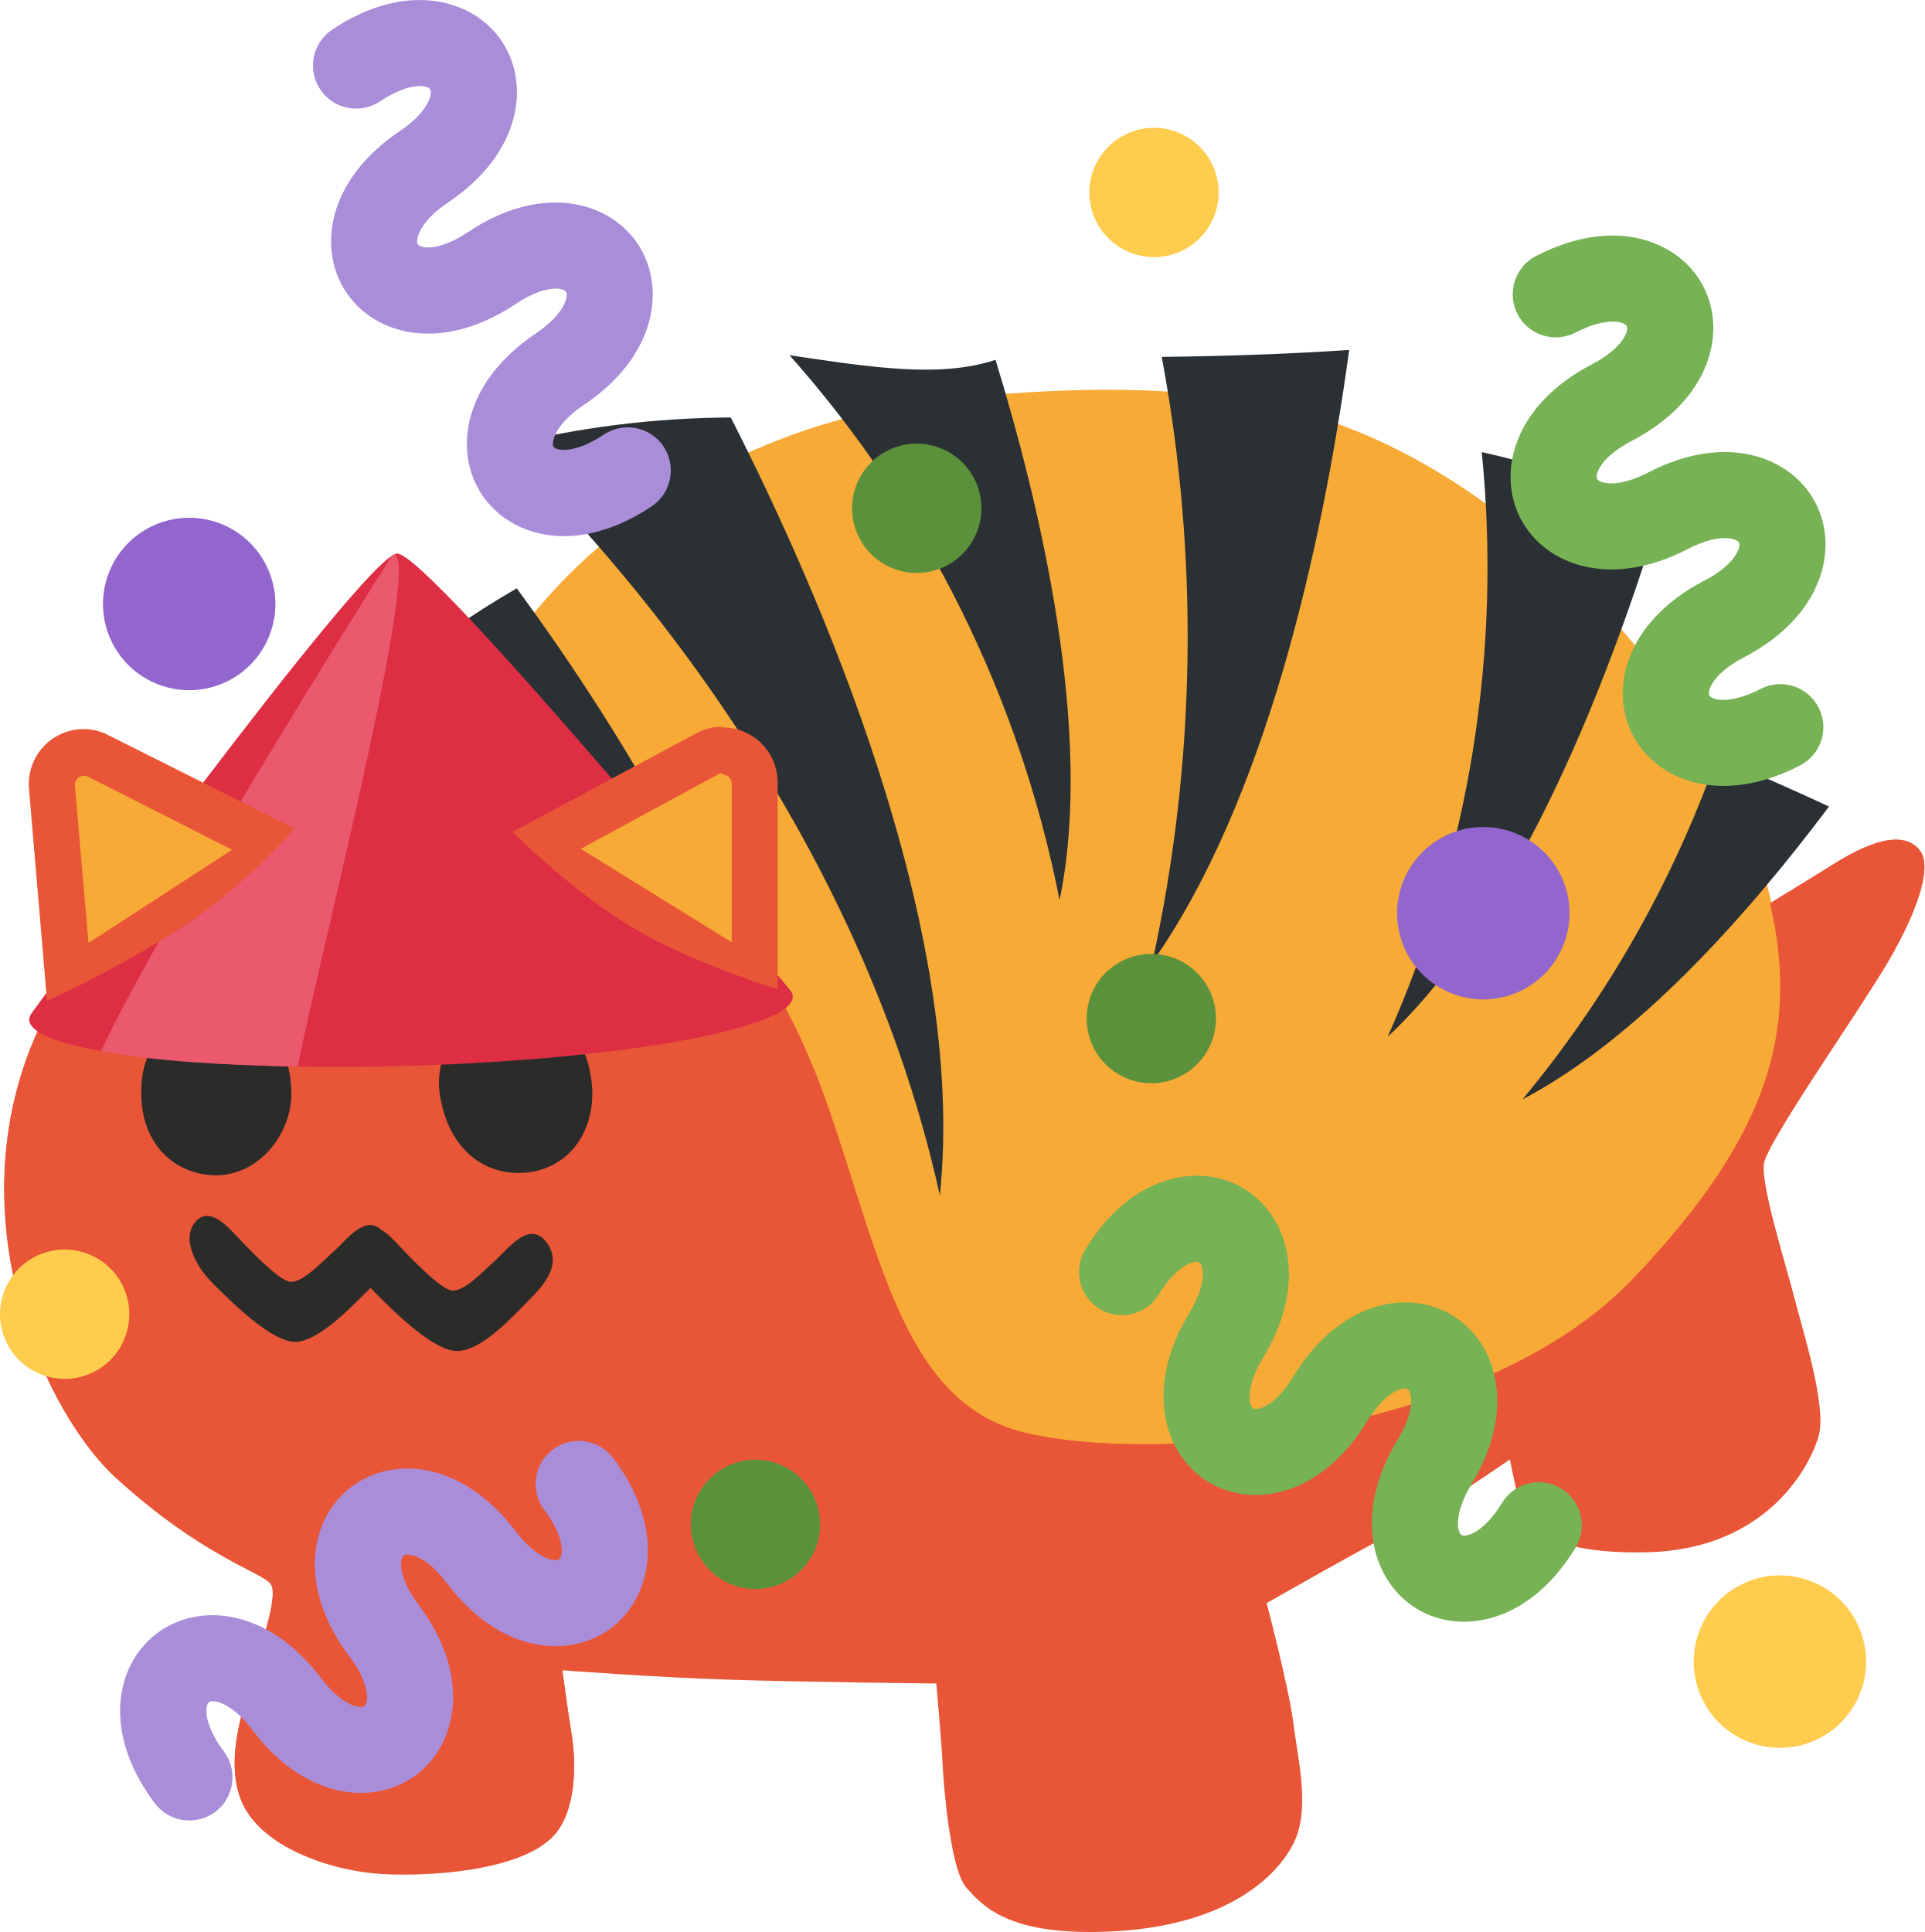
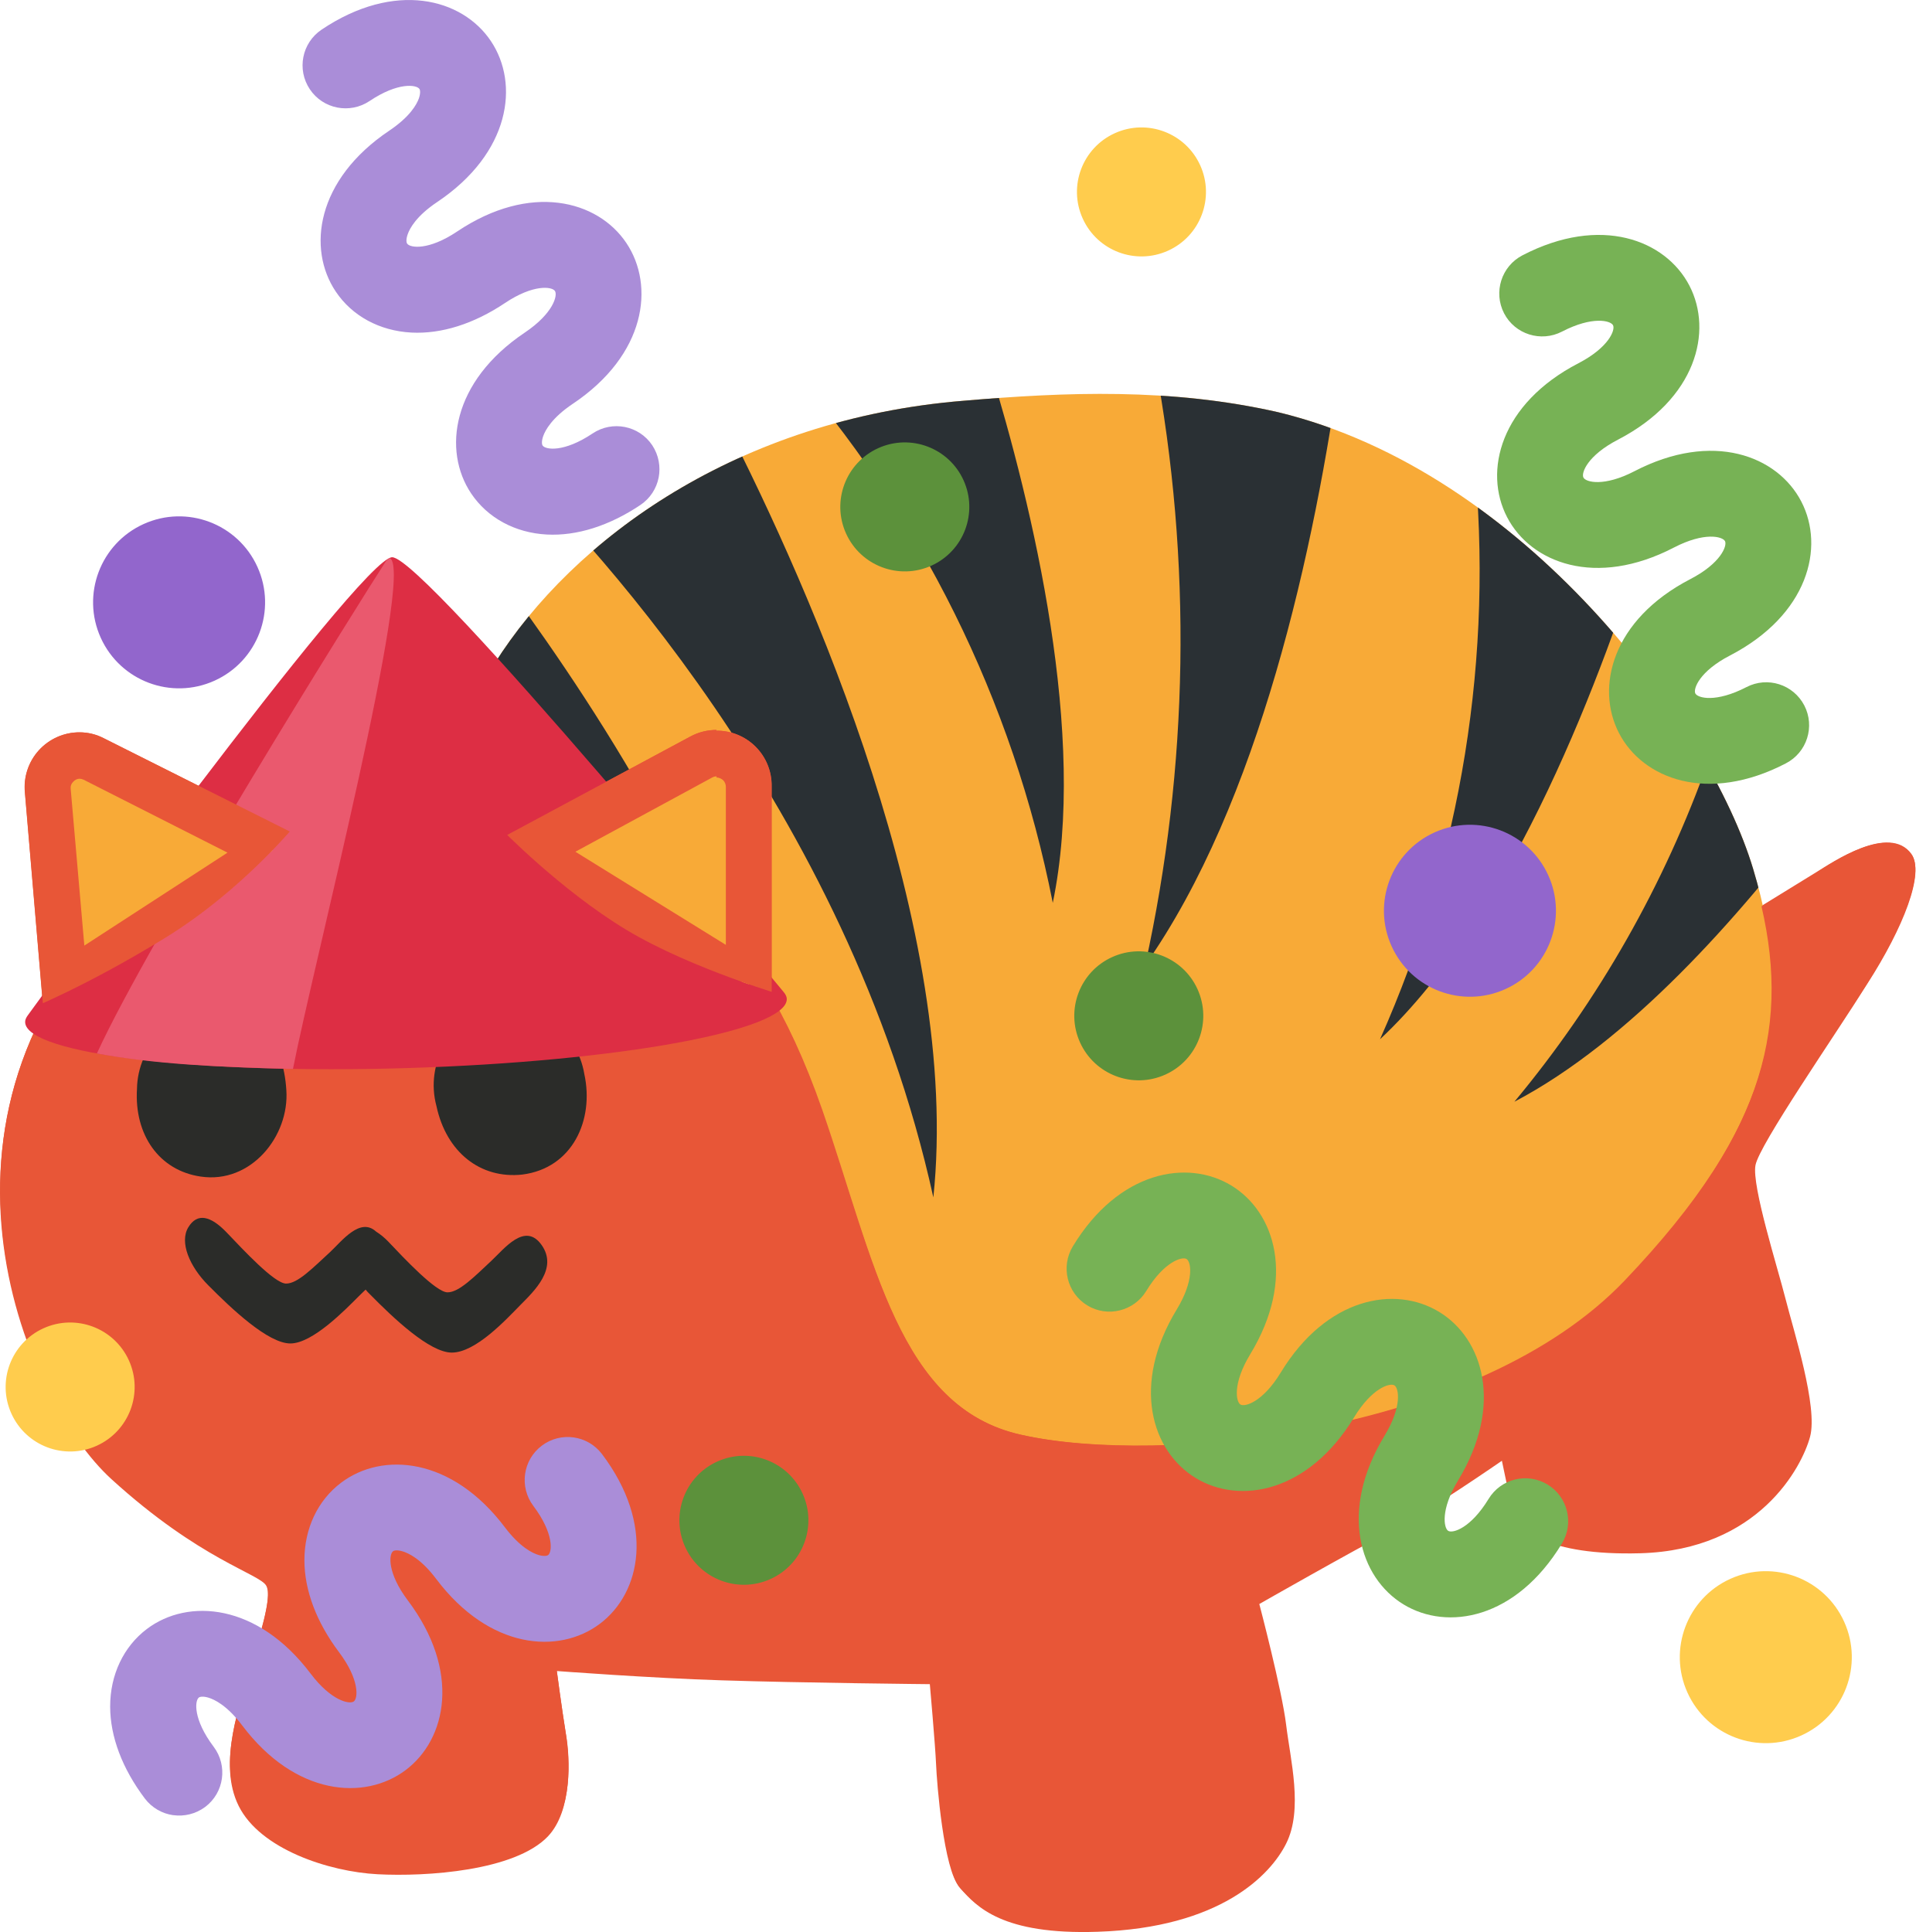
- <svg xmlns="http://www.w3.org/2000/svg" width="37.08mm" height="37.225mm" viewBox="0 0 105.117 105.518" version="1.1" id="svg48958">
-   <defs id="defs48912">
-     <style id="style48907">
+ <svg xmlns="http://www.w3.org/2000/svg" width="37.001mm" height="37.325mm" viewBox="0 0 104.892 105.803" version="1.1" id="svg9907">
+   <defs id="defs9861">
+     <style id="style9856">
      .cls-1 {
        fill: none;
      }

      .cls-2 {
        fill: #e85637;
      }

      .cls-3 {
        fill: #f8aa37;
      }

      .cls-4 {
        clip-path: url(#clip-path);
      }

      .cls-5 {
        fill: #2a3034;
      }

      .cls-6 {
        fill: #2b2c29;
      }
    </style>
-     <clipPath clipPathUnits="userSpaceOnUse" id="clipPath54261">
-       <path class="cls-3" d="m 52.77,2.55 c -12.34,1 -21.37,7.53 -25.7,14.41 a 56.4,56.4 0 0 0 -3.85,7 20.56,20.56 0 0 1 8.2,1.86 C 36,28.04 41.2,30.4 45,41.42 c 2.91,8.32 4.22,16.29 10.91,17.76 7.57,1.7 25,0 33.06,-8.45 8.06,-8.45 9.42,-14.61 7.03,-22.55 C 93.61,20.24 83.43,6.43 70,3.18 64.12,1.84 58.37,2.07 52.77,2.55 Z" id="path54263" style="fill:none;stroke-width:1" />
+     <clipPath id="clip-path">
+       <path class="cls-1" d="M 52.77,0.37 C 40.43,1.37 31.4,7.9 27.07,14.78 a 56.4,56.4 0 0 0 -3.85,7 20.56,20.56 0 0 1 8.2,1.86 c 4.58,2.22 9.78,4.58 13.58,15.6 2.91,8.32 4.22,16.29 10.91,17.76 7.57,1.7 25,0 33.06,-8.45 C 97.03,40.1 98.39,33.94 96,26 93.61,18.06 83.43,4.25 70,1 64.12,-0.34 58.37,-0.11 52.77,0.37 Z" id="path9858" />
    </clipPath>
    <clipPath clipPathUnits="userSpaceOnUse" id="clipPath57507">
      <path style="display:none;opacity:0.384;fill:none;fill-opacity:1;stroke-width:3.75" d="m 1.567,35.881 c 0,0 3.116,-1.246 7.436,-3.893 4.319,-2.647 7.319,-6.384 7.319,-6.384 l 11.069,0.355 c 0,0 3.301,3.399 6.897,5.567 3.596,2.168 8.917,3.695 8.917,3.695 l 0.985,7.981 -44.533,1.281 z" id="path57509" />
      <path id="lpe_path-effect57511" style="opacity:0.384;fill:none;fill-opacity:1;stroke-width:3.75" class="powerclip" d="M -3.654,15.58 H 47.251 V 41.87 H -3.654 Z M 1.567,35.881 -0.345,44.481 44.189,43.2 43.203,35.219 c 0,0 -5.32,-1.527 -8.917,-3.695 -3.596,-2.168 -6.897,-5.567 -6.897,-5.567 L 16.321,25.604 c 0,0 -2.999,3.737 -7.319,6.384 -4.319,2.647 -7.436,3.893 -7.436,3.893 z" />
    </clipPath>
-     <clipPath clipPathUnits="userSpaceOnUse" id="clipPath3287">
-       <path class="cls-3" d="m 52.77,2.55 c -12.34,1 -21.37,7.53 -25.7,14.41 a 56.4,56.4 0 0 0 -3.85,7 20.56,20.56 0 0 1 8.2,1.86 C 36,28.04 41.2,30.4 45,41.42 c 2.91,8.32 4.22,16.29 10.91,17.76 7.57,1.7 25,0 33.06,-8.45 8.06,-8.45 9.42,-14.61 7.03,-22.55 C 93.61,20.24 83.43,6.43 70,3.18 64.12,1.84 58.37,2.07 52.77,2.55 Z" id="path3289" style="fill:none;stroke-width:1" />
-     </clipPath>
  </defs>
-   <g id="Layer_2" data-name="Layer 2" transform="translate(0.2264388,19.10899)">
+   <g id="Layer_2" data-name="Layer 2" transform="translate(8.4152711e-4,21.57408)">
    <g id="grid">
      <g id="wh_copy" data-name="wh copy">
        <g id="tigers">
-           <g id="g48952">
-             <path class="cls-2" d="m 95.19,28.82 4.27,-2.63 c 0.86,-0.53 4,-2.67 5.21,-1 0.73,1 -0.46,4 -2.42,7.08 -1.79,2.86 -6,8.74 -6.18,9.88 -0.18,1.14 1.21,5.6 1.65,7.33 0.44,1.73 1.78,5.89 1.34,7.54 -0.44,1.65 -2.8,6.2 -9.3,6.38 -5.16,0.14 -6.72,-1.32 -6.93,-2.23 -0.15,-0.66 -0.61,-2.86 -0.61,-2.86 0,0 -4.14,2.8 -6.1,3.87 -1.96,1.07 -7.22,4 -7.22,4 0,0 1.22,4.71 1.47,6.62 0.25,1.91 0.95,4.63 0,6.5 -0.85,1.71 -3.59,4.61 -10.32,4.83 -5.25,0.18 -6.64,-1.4 -7.51,-2.36 -0.87,-0.96 -1.24,-5.71 -1.28,-6.71 -0.04,-1 -0.35,-4.49 -0.35,-4.49 0,0 -7.13,-0.07 -11.43,-0.21 -3.9,-0.12 -9,-0.51 -9,-0.51 0,0 0.27,2.06 0.51,3.54 0.23,1.32 0.37,4.11 -1,5.52 -1.79,1.9 -6.63,2.23 -9.3,2.08 -2.67,-0.15 -6.43,-1.37 -7.61,-3.74 -1.18,-2.37 0.11,-5.59 0.62,-7.44 0.45,-1.63 1.26,-4 0.89,-4.62 C 14.22,64.57 10.95,63.83 6.11,59.35 1.27,54.87 -5.5,39 7.72,27.17 c 13.22,-11.83 38.91,-0.58 40.27,0.2 1.36,0.78 47.2,1.45 47.2,1.45 z" transform="translate(0,2.18)" id="path48914" />
-             <path class="cls-3" d="M 52.77,0.37 C 40.43,1.37 31.4,7.9 27.07,14.78 a 56.4,56.4 0 0 0 -3.85,7 20.56,20.56 0 0 1 8.2,1.86 c 4.58,2.22 9.78,4.58 13.58,15.6 2.91,8.32 4.22,16.29 10.91,17.76 7.57,1.7 25,0 33.06,-8.45 C 97.03,40.1 98.39,33.94 96,26 93.61,18.06 83.43,4.25 70,1 64.12,-0.34 58.37,-0.11 52.77,0.37 Z" transform="translate(0,2.18)" id="path48916" />
-             <g class="cls-4" clip-path="url(#clip-path)" id="g48930">
-               <path class="cls-5" d="M 51.11,44 C 52.65,29.4 44.45,10.84 39.69,1.51 A 52.16,52.16 0 0 0 27.27,3.07 C 31.74,7.34 46.41,22.64 51.11,44 Z" transform="translate(0,2.18)" id="path48918" />
-               <path class="cls-5" d="m 57.65,27.87 c 1.9,-9.13 -1.06,-21.57 -3.5,-29.51 -3,1 -6.72,0.42 -11.25,-0.25 a 63.16,63.16 0 0 1 14.75,29.76 z" transform="translate(0,2.18)" id="path48920" />
-               <path class="cls-5" d="M 62.71,31.28 C 68.93,22.42 72,8.57 73.47,-2.18 c -3.24,0.22 -6.7,0.34 -10.24,0.38 a 82.94,82.94 0 0 1 -0.52,33.08 z" transform="translate(0,2.18)" id="path48922" />
-               <path class="cls-5" d="m 82.93,38.76 c 6.28,-3.3 12.24,-10 16.75,-16 -1.91,-0.89 -3.93,-1.78 -6.12,-2.7 a 61.24,61.24 0 0 1 -10.63,18.7 z" transform="translate(0,2.18)" id="path48924" />
-               <path class="cls-5" d="M 75.57,35.34 C 82.91,28.47 87.84,15.17 90.24,7.4 c -2.5,-2 -5.72,-3.15 -9.53,-4 a 63,63 0 0 1 -5.14,31.94 z" transform="translate(0,2.18)" id="path48926" />
-               <path class="cls-5" d="M 42.27,40.63 C 41.16,30 32.59,17.09 28,10.84 a 46.94,46.94 0 0 0 -6.6,4.6 12.91,12.91 0 0 0 -1.6,1.71 63.19,63.19 0 0 1 22.47,23.48 z" transform="translate(0,2.18)" id="path48928" />
+           <g id="g9901">
+             <path class="cls-2" d="m 95.19,28.82 4.27,-2.63 c 0.86,-0.53 4,-2.67 5.21,-1 0.73,1 -0.46,4 -2.42,7.08 -1.79,2.86 -6,8.74 -6.18,9.88 -0.18,1.14 1.21,5.6 1.65,7.33 0.44,1.73 1.78,5.89 1.34,7.54 -0.44,1.65 -2.8,6.2 -9.3,6.38 -5.16,0.14 -6.72,-1.32 -6.93,-2.23 -0.15,-0.66 -0.61,-2.86 -0.61,-2.86 0,0 -4.14,2.8 -6.1,3.87 -1.96,1.07 -7.22,4 -7.22,4 0,0 1.22,4.71 1.47,6.62 0.25,1.91 0.95,4.63 0,6.5 -0.85,1.71 -3.59,4.61 -10.32,4.83 -5.25,0.18 -6.64,-1.4 -7.51,-2.36 -0.87,-0.96 -1.24,-5.71 -1.28,-6.71 -0.04,-1 -0.35,-4.49 -0.35,-4.49 0,0 -7.13,-0.07 -11.43,-0.21 -3.9,-0.12 -9,-0.51 -9,-0.51 0,0 0.27,2.06 0.51,3.54 0.23,1.32 0.37,4.11 -1,5.52 -1.79,1.9 -6.63,2.23 -9.3,2.08 -2.67,-0.15 -6.43,-1.37 -7.61,-3.74 -1.18,-2.37 0.11,-5.59 0.62,-7.44 0.45,-1.63 1.26,-4 0.89,-4.62 C 14.22,64.57 10.95,63.83 6.11,59.35 1.27,54.87 -5.5,39 7.72,27.17 c 13.22,-11.83 38.91,-0.58 40.27,0.2 1.36,0.78 47.2,1.45 47.2,1.45 z" id="path9863" />
+             <path class="cls-3" d="M 52.77,0.37 C 40.43,1.37 31.4,7.9 27.07,14.78 a 56.4,56.4 0 0 0 -3.85,7 20.56,20.56 0 0 1 8.2,1.86 c 4.58,2.22 9.78,4.58 13.58,15.6 2.91,8.32 4.22,16.29 10.91,17.76 7.57,1.7 25,0 33.06,-8.45 C 97.03,40.1 98.39,33.94 96,26 93.61,18.06 83.43,4.25 70,1 64.12,-0.34 58.37,-0.11 52.77,0.37 Z" id="path9865" />
+             <g class="cls-4" clip-path="url(#clip-path)" id="g9879">
+               <path class="cls-5" d="M 51.11,44 C 52.65,29.4 44.45,10.84 39.69,1.51 A 52.16,52.16 0 0 0 27.27,3.07 C 31.74,7.34 46.41,22.64 51.11,44 Z" id="path9867" />
+               <path class="cls-5" d="m 57.65,27.87 c 1.9,-9.13 -1.06,-21.57 -3.5,-29.51 -3,1 -6.72,0.42 -11.25,-0.25 a 63.16,63.16 0 0 1 14.75,29.76 z" id="path9869" />
+               <path class="cls-5" d="M 62.71,31.28 C 68.93,22.42 72,8.57 73.47,-2.18 c -3.24,0.22 -6.7,0.34 -10.24,0.38 a 82.94,82.94 0 0 1 -0.52,33.08 z" id="path9871" />
+               <path class="cls-5" d="m 82.93,38.76 c 6.28,-3.3 12.24,-10 16.75,-16 -1.91,-0.89 -3.93,-1.78 -6.12,-2.7 a 61.24,61.24 0 0 1 -10.63,18.7 z" id="path9873" />
+               <path class="cls-5" d="M 75.57,35.34 C 82.91,28.47 87.84,15.17 90.24,7.4 c -2.5,-2 -5.72,-3.15 -9.53,-4 a 63,63 0 0 1 -5.14,31.94 z" id="path9875" />
+               <path class="cls-5" d="M 42.27,40.63 C 41.16,30 32.59,17.09 28,10.84 a 46.94,46.94 0 0 0 -6.6,4.6 12.91,12.91 0 0 0 -1.6,1.71 63.19,63.19 0 0 1 22.47,23.48 z" id="path9877" />
            </g>
-             <path class="cls-2" d="m 102.25,32.31 c 2,-3.11 3.15,-6.08 2.42,-7.08 -1.23,-1.71 -4.35,0.43 -5.21,1 l -3,1.83 c 1.62,7 -0.15,12.83 -7.51,20.56 C 80.93,57 63.48,58.73 55.91,57 49.22,55.5 47.91,47.53 45.03,39.21 41.2,28.22 36,25.86 31.42,23.67 a 20.56,20.56 0 0 0 -8.2,-1.86 v 0 C 17.58,21.94 12,23.35 7.71,27.19 -5.5,39 1.24,55 6.1,59.43 c 4.86,4.43 8.12,5.18 8.48,5.84 0.36,0.66 -0.44,3 -0.89,4.62 -0.51,1.85 -1.8,5.07 -0.62,7.44 1.18,2.37 4.94,3.6 7.61,3.74 2.67,0.14 7.51,-0.18 9.32,-2.07 1.34,-1.41 1.2,-4.2 1,-5.52 -0.24,-1.48 -0.51,-3.54 -0.51,-3.54 0,0 5.15,0.39 9.05,0.51 4.3,0.14 11.43,0.21 11.43,0.21 0,0 0.31,3.5 0.35,4.49 0.04,0.99 0.4,5.74 1.28,6.71 0.88,0.97 2.26,2.54 7.51,2.36 6.73,-0.22 9.47,-3.12 10.32,-4.83 0.94,-1.87 0.23,-4.59 0,-6.5 -0.23,-1.91 -1.47,-6.62 -1.47,-6.62 0,0 5.26,-3 7.22,-4 1.96,-1 6.1,-3.87 6.1,-3.87 0,0 0.46,2.2 0.61,2.86 0.21,0.91 1.77,2.37 6.93,2.23 6.5,-0.18 8.86,-4.74 9.3,-6.38 0.44,-1.64 -0.9,-5.8 -1.34,-7.54 -0.44,-1.74 -1.86,-6.2 -1.65,-7.33 0.21,-1.13 4.33,-7.07 6.12,-9.93 z" transform="translate(0,2.18)" id="path48944" />
-             <path class="cls-6" d="m 32,37.26 c 0.54,2.49 -0.64,5.14 -3.4,5.49 C 26.3,43 24.44,41.52 23.9,39 a 4.39,4.39 0 0 1 3.1,-5.38 4.4,4.4 0 0 1 5,3.64 z" transform="translate(0,2.18)" id="path48946" />
-             <path class="cls-6" d="m 15.68,38.13 c 0.17,2.52 -1.94,5.14 -4.69,4.73 C 8.72,42.53 7.35,40.58 7.5,38.07 a 4.37,4.37 0 0 1 4.4,-4.31 c 2.28,0.13 3.62,1.75 3.78,4.37 z" transform="translate(0,2.18)" id="path48948" />
-             <path class="cls-6" d="m 24.74,52.5 c 1.32,0 3,-1.84 3.75,-2.6 0.75,-0.76 2.08,-2 1.17,-3.29 -0.91,-1.29 -2.05,0.21 -2.75,0.86 -0.93,0.87 -1.78,1.74 -2.41,1.73 -0.63,-0.01 -2.36,-1.85 -3.24,-2.78 a 3.6,3.6 0 0 0 -0.67,-0.55 c -0.87,-0.8 -1.87,0.52 -2.51,1.12 -0.94,0.86 -1.78,1.74 -2.42,1.73 -0.64,-0.01 -2.35,-1.86 -3.24,-2.79 -0.89,-0.93 -1.62,-1.1 -2.11,-0.29 -0.49,0.81 0.06,2.14 1.1,3.18 1.27,1.28 3.27,3.18 4.49,3.18 1.22,0 3,-1.84 3.76,-2.6 l 0.36,-0.35 a 2.61,2.61 0 0 0 0.23,0.25 c 1.27,1.29 3.27,3.2 4.49,3.2 z" transform="translate(0,2.18)" id="path48950" />
-             <g id="g8739" transform="matrix(1.355001,-0.2013586,0.2013586,1.355001,-33.45827,-13.66754)" style="display:inline" clip-path="none">
-               <path fill="#dd2e44" d="m 50.008,43.573 c 0.011,-0.09 -0.023,-0.185 -0.081,-0.281 0,0 -11.66,-19.349 -12.932,-19.5 -1.272,-0.149 -17.096,15.976 -17.096,15.976 -0.079,0.08 -0.134,0.163 -0.144,0.255 -0.149,1.263 6.504,3.08 14.857,4.061 8.355,0.981 15.247,0.753 15.396,-0.51 z" id="path5268" style="stroke-width:1.394" />
-               <path fill="#ea596e" d="m 36.91,23.816 c -0.045,0.012 -0.1,0.037 -0.163,0.075 -1.276,1.439 -11.566,13.519 -14.339,17.79 2.169,0.745 4.658,1.247 7.662,1.764 1.415,-3.989 7.721,-18.905 6.84,-19.629 z" id="path5270" style="stroke-width:1.394" />
+             <g id="g9885">
+               <path class="cls-3" d="M 2.6,21.7 A 1.68,1.68 0 0 1 3,20.38 1.77,1.77 0 0 1 4.3,19.8 1.66,1.66 0 0 1 5.08,19.99 l 9.87,5 -11.42,7.45 z" id="path9881" />
+               <path class="cls-2" d="m 4.34,21.07 a 0.63,0.63 0 0 1 0.22,0.05 l 7.89,4 L 4.61,30.21 3.86,21.6 A 0.44,0.44 0 0 1 4,21.24 0.48,0.48 0 0 1 4.36,21.07 m 0,-2.54 a 3,3 0 0 0 -3,3.29 L 2.45,34.66 17.53,24.8 5.69,18.86 A 2.89,2.89 0 0 0 4.34,18.53 Z" id="path9883" />
            </g>
-             <g id="g56731" clip-path="url(#clipPath57507)">
-               <g id="g48936">
-                 <path class="cls-3" d="M 2.6,21.7 A 1.68,1.68 0 0 1 3,20.38 1.77,1.77 0 0 1 4.3,19.8 1.66,1.66 0 0 1 5.08,19.99 l 9.87,5 -11.42,7.45 z" transform="translate(0,2.18)" id="path48932" />
-                 <path class="cls-2" d="m 4.34,21.07 a 0.63,0.63 0 0 1 0.22,0.05 l 7.89,4 L 4.61,30.21 3.86,21.6 A 0.44,0.44 0 0 1 4,21.24 0.48,0.48 0 0 1 4.36,21.07 m 0,-2.54 a 3,3 0 0 0 -3,3.29 L 2.45,34.66 17.53,24.8 5.69,18.86 A 2.89,2.89 0 0 0 4.34,18.53 Z" transform="translate(0,2.18)" id="path48934" />
-               </g>
-               <g id="g48942">
-                 <path class="cls-3" d="m 28.93,25 9.45,-5 a 1.77,1.77 0 0 1 0.84,-0.21 1.8,1.8 0 0 1 1.27,0.53 1.74,1.74 0 0 1 0.51,1.18 v 10.92 z" transform="translate(0,2.18)" id="path48938" />
-                 <path class="cls-2" d="m 39.22,21 a 0.59,0.59 0 0 1 0.38,0.16 0.52,0.52 0 0 1 0.14,0.36 v 8.65 L 31.5,25.07 39,21 a 0.53,0.53 0 0 1 0.24,-0.06 m 0,-2.54 a 3,3 0 0 0 -1.44,0.36 l -11.41,6.13 15.86,9.8 V 21.5 A 3,3 0 0 0 39.2,18.44 Z" transform="translate(0,2.18)" id="path48940" />
-               </g>
+             <g id="g9891">
+               <path class="cls-3" d="m 28.93,25 9.45,-5 a 1.77,1.77 0 0 1 0.84,-0.21 1.8,1.8 0 0 1 1.27,0.53 1.74,1.74 0 0 1 0.51,1.18 v 10.92 z" id="path9887" />
+               <path class="cls-2" d="m 39.22,21 a 0.59,0.59 0 0 1 0.38,0.16 0.52,0.52 0 0 1 0.14,0.36 v 8.65 L 31.5,25.07 39,21 a 0.53,0.53 0 0 1 0.24,-0.06 m 0,-2.54 a 3,3 0 0 0 -1.44,0.36 l -11.41,6.13 15.86,9.8 V 21.5 A 3,3 0 0 0 39.2,18.44 Z" id="path9889" />
+             </g>
+             <path class="cls-2" d="m 102.25,32.31 c 2,-3.11 3.15,-6.08 2.42,-7.08 -1.23,-1.71 -4.35,0.43 -5.21,1 l -3,1.83 c 1.62,7 -0.15,12.83 -7.51,20.56 C 80.93,57 63.48,58.73 55.91,57 49.22,55.5 47.91,47.53 45.03,39.21 41.2,28.22 36,25.86 31.42,23.67 a 20.56,20.56 0 0 0 -8.2,-1.86 v 0 C 17.58,21.94 12,23.35 7.71,27.19 -5.5,39 1.24,55 6.1,59.43 c 4.86,4.43 8.12,5.18 8.48,5.84 0.36,0.66 -0.44,3 -0.89,4.62 -0.51,1.85 -1.8,5.07 -0.62,7.44 1.18,2.37 4.94,3.6 7.61,3.74 2.67,0.14 7.51,-0.18 9.32,-2.07 1.34,-1.41 1.2,-4.2 1,-5.52 -0.24,-1.48 -0.51,-3.54 -0.51,-3.54 0,0 5.15,0.39 9.05,0.51 4.3,0.14 11.43,0.21 11.43,0.21 0,0 0.31,3.5 0.35,4.49 0.04,0.99 0.4,5.74 1.28,6.71 0.88,0.97 2.26,2.54 7.51,2.36 6.73,-0.22 9.47,-3.12 10.32,-4.83 0.94,-1.87 0.23,-4.59 0,-6.5 -0.23,-1.91 -1.47,-6.62 -1.47,-6.62 0,0 5.26,-3 7.22,-4 1.96,-1 6.1,-3.87 6.1,-3.87 0,0 0.46,2.2 0.61,2.86 0.21,0.91 1.77,2.37 6.93,2.23 6.5,-0.18 8.86,-4.74 9.3,-6.38 0.44,-1.64 -0.9,-5.8 -1.34,-7.54 -0.44,-1.74 -1.86,-6.2 -1.65,-7.33 0.21,-1.13 4.33,-7.07 6.12,-9.93 z" id="path9893" />
+             <path class="cls-6" d="m 32,37.26 c 0.54,2.49 -0.64,5.14 -3.4,5.49 C 26.3,43 24.44,41.52 23.9,39 a 4.39,4.39 0 0 1 3.1,-5.38 4.4,4.4 0 0 1 5,3.64 z" id="path9895" />
+             <path class="cls-6" d="m 15.68,38.13 c 0.17,2.52 -1.94,5.14 -4.69,4.73 C 8.72,42.53 7.35,40.58 7.5,38.07 a 4.37,4.37 0 0 1 4.4,-4.31 c 2.28,0.13 3.62,1.75 3.78,4.37 z" id="path9897" />
+             <path class="cls-6" d="m 24.74,52.5 c 1.32,0 3,-1.84 3.75,-2.6 0.75,-0.76 2.08,-2 1.17,-3.29 -0.91,-1.29 -2.05,0.21 -2.75,0.86 -0.93,0.87 -1.78,1.74 -2.41,1.73 -0.63,-0.01 -2.36,-1.85 -3.24,-2.78 a 3.6,3.6 0 0 0 -0.67,-0.55 c -0.87,-0.8 -1.87,0.52 -2.51,1.12 -0.94,0.86 -1.78,1.74 -2.42,1.73 -0.64,-0.01 -2.35,-1.86 -3.24,-2.79 -0.89,-0.93 -1.62,-1.1 -2.11,-0.29 -0.49,0.81 0.06,2.14 1.1,3.18 1.27,1.28 3.27,3.18 4.49,3.18 1.22,0 3,-1.84 3.76,-2.6 l 0.36,-0.35 a 2.61,2.61 0 0 0 0.23,0.25 c 1.27,1.29 3.27,3.2 4.49,3.2 z" id="path9899" />
+           </g>
+           <g id="g8739" transform="matrix(1.355001,-0.2013586,0.2013586,1.355001,-33.45083,-15.84796)" style="display:inline;opacity:1" clip-path="none">
+             <path fill="#dd2e44" d="m 50.008,43.573 c 0.011,-0.09 -0.023,-0.185 -0.081,-0.281 0,0 -11.66,-19.349 -12.932,-19.5 -1.272,-0.149 -17.096,15.976 -17.096,15.976 -0.079,0.08 -0.134,0.163 -0.144,0.255 -0.149,1.263 6.504,3.08 14.857,4.061 8.355,0.981 15.247,0.753 15.396,-0.51 z" id="path5268" style="stroke-width:1.394" />
+             <path fill="#ea596e" d="m 36.91,23.816 c -0.045,0.012 -0.1,0.037 -0.163,0.075 -1.276,1.439 -11.566,13.519 -14.339,17.79 2.169,0.745 4.658,1.247 7.662,1.764 1.415,-3.989 7.721,-18.905 6.84,-19.629 z" id="path5270" style="stroke-width:1.394" />
+           </g>
+           <g id="g56731" clip-path="url(#clipPath57507)" style="display:inline;opacity:1" transform="translate(0.00745241,-2.180419)">
+             <g id="g48936">
+               <path class="cls-3" d="M 2.6,21.7 A 1.68,1.68 0 0 1 3,20.38 1.77,1.77 0 0 1 4.3,19.8 1.66,1.66 0 0 1 5.08,19.99 l 9.87,5 -11.42,7.45 z" transform="translate(0,2.18)" id="path48932" style="fill:#f8aa37" />
+               <path class="cls-2" d="m 4.34,21.07 a 0.63,0.63 0 0 1 0.22,0.05 l 7.89,4 L 4.61,30.21 3.86,21.6 A 0.44,0.44 0 0 1 4,21.24 0.48,0.48 0 0 1 4.36,21.07 m 0,-2.54 a 3,3 0 0 0 -3,3.29 L 2.45,34.66 17.53,24.8 5.69,18.86 A 2.89,2.89 0 0 0 4.34,18.53 Z" transform="translate(0,2.18)" id="path48934" style="fill:#e85637" />
+             </g>
+             <g id="g48942">
+               <path class="cls-3" d="m 28.93,25 9.45,-5 a 1.77,1.77 0 0 1 0.84,-0.21 1.8,1.8 0 0 1 1.27,0.53 1.74,1.74 0 0 1 0.51,1.18 v 10.92 z" transform="translate(0,2.18)" id="path48938" style="fill:#f8aa37" />
+               <path class="cls-2" d="m 39.22,21 a 0.59,0.59 0 0 1 0.38,0.16 0.52,0.52 0 0 1 0.14,0.36 v 8.65 L 31.5,25.07 39,21 a 0.53,0.53 0 0 1 0.24,-0.06 m 0,-2.54 a 3,3 0 0 0 -1.44,0.36 l -11.41,6.13 15.86,9.8 V 21.5 A 3,3 0 0 0 39.2,18.44 Z" transform="translate(0,2.18)" id="path48940" style="fill:#e85637" />
            </g>
          </g>
        </g>
      </g>
    </g>
-     <g id="g9662" transform="matrix(-0.4121986,-0.9110394,0.9110394,-0.4121986,31.2822,109.4851)">
-       <path fill="#aa8dd8" d="m 91.24,46.864 c -0.489,-0.349 -0.845,-0.885 -0.954,-1.527 -0.338,-2.025 -0.118,-3.875 0.638,-5.337 0.801,-1.548 2.169,-2.582 3.755,-2.848 2.782,-0.465 6.022,1.549 6.82,6.311 0.312,1.852 1.114,2.49 1.396,2.44 0.283,-0.045 0.835,-0.912 0.526,-2.764 -0.338,-2.025 -0.118,-3.875 0.638,-5.337 0.801,-1.548 2.168,-2.586 3.755,-2.848 2.784,-0.466 6.022,1.549 6.821,6.306 0.227,1.35 0.691,1.966 0.947,2.209 0.208,0.193 0.373,0.248 0.452,0.235 0.28,-0.049 0.834,-0.906 0.523,-2.763 -0.213,-1.283 0.651,-2.499 1.934,-2.712 1.282,-0.215 2.495,0.648 2.712,1.934 0.799,4.757 -1.605,7.721 -4.392,8.187 -2.784,0.466 -6.022,-1.549 -6.82,-6.311 -0.225,-1.35 -0.689,-1.961 -0.946,-2.204 -0.207,-0.196 -0.371,-0.251 -0.45,-0.236 -0.283,0.045 -0.836,0.907 -0.526,2.764 0.797,4.758 -1.605,7.721 -4.392,8.187 -2.784,0.466 -6.025,-1.548 -6.817,-6.307 -0.227,-1.35 -0.693,-1.965 -0.95,-2.208 -0.206,-0.194 -0.37,-0.248 -0.45,-0.236 -0.282,0.05 -0.835,0.912 -0.526,2.764 0.215,1.282 -0.651,2.499 -1.934,2.712 -0.646,0.103 -1.27,-0.062 -1.761,-0.411 z" id="path9163" style="stroke-width:2.355" />
-       <path fill="#77b255" d="m 51.534,96.655 c -0.263,-4.82 2.458,-7.494 5.279,-7.643 2.818,-0.15 5.813,2.216 6.072,7.033 0.099,1.88 0.826,2.601 1.111,2.59 0.291,-0.017 0.936,-0.816 0.835,-2.691 -0.261,-4.817 2.462,-7.491 5.283,-7.64 2.822,-0.154 5.811,2.216 6.069,7.035 0.102,1.879 0.83,2.602 1.117,2.584 0.284,-0.016 0.933,-0.812 0.833,-2.69 -0.069,-1.294 0.924,-2.409 2.221,-2.477 1.301,-0.065 2.408,0.929 2.478,2.228 0.259,4.814 -2.458,7.492 -5.284,7.644 -2.818,0.15 -5.808,-2.217 -6.071,-7.038 -0.099,-1.88 -0.826,-2.601 -1.112,-2.583 -0.285,0.013 -0.934,0.809 -0.834,2.685 0.26,4.822 -2.458,7.494 -5.284,7.644 -2.817,0.152 -5.806,-2.215 -6.069,-7.037 -0.098,-1.875 -0.831,-2.597 -1.112,-2.583 -0.289,0.017 -0.935,0.811 -0.837,2.689 0.073,1.3 -0.923,2.406 -2.221,2.477 -1.297,0.069 -2.408,-0.929 -2.473,-2.227 z" id="path9165" style="stroke-width:2.355" />
-       <circle fill="#5c913b" cx="53.544" cy="58.669" r="3.532" id="circle9167" style="stroke-width:2.355" />
-       <circle fill="#9266cc" cx="95.841" cy="20.121" r="4.709" id="circle9169" style="stroke-width:2.355" />
-       <circle fill="#9266cc" cx="51.311" cy="77.564" r="4.709" id="circle9171" style="stroke-width:2.355" />
-       <circle fill="#5c913b" cx="84.221" cy="58.485" r="3.532" id="circle9173" style="stroke-width:2.355" />
-       <circle fill="#5c913b" cx="37.286" cy="27.577" r="3.532" id="circle9175" style="stroke-width:2.355" />
-       <circle fill="#ffcc4d" cx="7.386" cy="75.474" r="4.709" id="circle9177" style="stroke-width:2.355" />
-       <circle fill="#ffcc4d" cx="94.596" cy="77.404" r="3.532" id="circle9179" style="stroke-width:2.355" />
-       <circle fill="#ffcc4d" cx="63.299" cy="-2.069" r="3.532" id="circle9181" style="stroke-width:2.355" />
-       <path fill="#77b255" d="m 17.656,67.862 c -2.728,-3.982 -1.792,-7.68 0.541,-9.273 2.331,-1.592 6.119,-1.126 8.842,2.856 1.062,1.555 2.057,1.793 2.294,1.636 0.24,-0.165 0.376,-1.183 -0.684,-2.734 -2.725,-3.981 -1.787,-7.68 0.546,-9.272 2.331,-1.597 6.116,-1.125 8.84,2.859 1.063,1.552 2.061,1.792 2.297,1.628 0.234,-0.161 0.375,-1.178 -0.686,-2.731 -0.732,-1.07 -0.462,-2.538 0.611,-3.27 1.078,-0.732 2.54,-0.457 3.275,0.617 2.722,3.979 1.791,7.678 -0.544,9.277 -2.331,1.592 -6.115,1.122 -8.843,-2.86 -1.062,-1.555 -2.057,-1.793 -2.292,-1.629 -0.237,0.159 -0.378,1.176 0.682,2.727 2.727,3.985 1.792,7.68 -0.544,9.277 -2.328,1.593 -6.112,1.124 -8.841,-2.861 -1.058,-1.551 -2.06,-1.787 -2.292,-1.629 -0.238,0.165 -0.378,1.179 0.681,2.732 0.737,1.073 0.461,2.536 -0.611,3.27 -1.072,0.732 -2.54,0.457 -3.27,-0.618 z" id="path9584" style="stroke-width:2.355" />
-       <path fill="#aa8dd8" d="m 35.455,-7.558 c 0.322,-0.508 0.838,-0.892 1.473,-1.037 2.004,-0.449 3.862,-0.331 5.363,0.344 1.589,0.715 2.697,2.024 3.05,3.593 0.617,2.752 -1.216,6.098 -5.928,7.156 -1.832,0.413 -2.425,1.249 -2.36,1.528 0.061,0.28 0.956,0.784 2.789,0.373 2.004,-0.449 3.862,-0.331 5.363,0.344 1.589,0.715 2.701,2.022 3.05,3.593 0.618,2.755 -1.216,6.098 -5.922,7.157 -1.335,0.301 -1.925,0.798 -2.154,1.067 -0.182,0.219 -0.227,0.386 -0.21,0.465 0.064,0.277 0.951,0.783 2.788,0.371 1.269,-0.283 2.531,0.513 2.814,1.783 0.285,1.268 -0.51,2.527 -1.783,2.814 -4.706,1.059 -7.797,-1.179 -8.415,-3.936 -0.618,-2.755 1.216,-6.098 5.928,-7.156 1.336,-0.298 1.92,-0.796 2.149,-1.066 0.185,-0.217 0.23,-0.384 0.211,-0.462 -0.061,-0.28 -0.952,-0.785 -2.789,-0.373 -4.707,1.056 -7.797,-1.179 -8.415,-3.936 -0.618,-2.755 1.215,-6.1 5.924,-7.152 1.335,-0.301 1.924,-0.8 2.153,-1.069 0.183,-0.216 0.228,-0.383 0.211,-0.462 -0.065,-0.279 -0.956,-0.784 -2.789,-0.373 -1.268,0.285 -2.531,-0.513 -2.814,-1.783 -0.138,-0.639 -0.008,-1.271 0.314,-1.781 z" id="path9586" style="stroke-width:2.355" />
-     </g>
+   </g>
+   <g id="g9662" transform="matrix(-0.4121986,-0.9110394,0.9110394,-0.4121986,30.98166,128.5942)">
+     <path fill="#aa8dd8" d="m 91.24,46.864 c -0.489,-0.349 -0.845,-0.885 -0.954,-1.527 -0.338,-2.025 -0.118,-3.875 0.638,-5.337 0.801,-1.548 2.169,-2.582 3.755,-2.848 2.782,-0.465 6.022,1.549 6.82,6.311 0.312,1.852 1.114,2.49 1.396,2.44 0.283,-0.045 0.835,-0.912 0.526,-2.764 -0.338,-2.025 -0.118,-3.875 0.638,-5.337 0.801,-1.548 2.168,-2.586 3.755,-2.848 2.784,-0.466 6.022,1.549 6.821,6.306 0.227,1.35 0.691,1.966 0.947,2.209 0.208,0.193 0.373,0.248 0.452,0.235 0.28,-0.049 0.834,-0.906 0.523,-2.763 -0.213,-1.283 0.651,-2.499 1.934,-2.712 1.282,-0.215 2.495,0.648 2.712,1.934 0.799,4.757 -1.605,7.721 -4.392,8.187 -2.784,0.466 -6.022,-1.549 -6.82,-6.311 -0.225,-1.35 -0.689,-1.961 -0.946,-2.204 -0.207,-0.196 -0.371,-0.251 -0.45,-0.236 -0.283,0.045 -0.836,0.907 -0.526,2.764 0.797,4.758 -1.605,7.721 -4.392,8.187 -2.784,0.466 -6.025,-1.548 -6.817,-6.307 -0.227,-1.35 -0.693,-1.965 -0.95,-2.208 -0.206,-0.194 -0.37,-0.248 -0.45,-0.236 -0.282,0.05 -0.835,0.912 -0.526,2.764 0.215,1.282 -0.651,2.499 -1.934,2.712 -0.646,0.103 -1.27,-0.062 -1.761,-0.411 z" id="path9163" style="stroke-width:2.355" />
+     <path fill="#77b255" d="m 51.534,96.655 c -0.263,-4.82 2.458,-7.494 5.279,-7.643 2.818,-0.15 5.813,2.216 6.072,7.033 0.099,1.88 0.826,2.601 1.111,2.59 0.291,-0.017 0.936,-0.816 0.835,-2.691 -0.261,-4.817 2.462,-7.491 5.283,-7.64 2.822,-0.154 5.811,2.216 6.069,7.035 0.102,1.879 0.83,2.602 1.117,2.584 0.284,-0.016 0.933,-0.812 0.833,-2.69 -0.069,-1.294 0.924,-2.409 2.221,-2.477 1.301,-0.065 2.408,0.929 2.478,2.228 0.259,4.814 -2.458,7.492 -5.284,7.644 -2.818,0.15 -5.808,-2.217 -6.071,-7.038 -0.099,-1.88 -0.826,-2.601 -1.112,-2.583 -0.285,0.013 -0.934,0.809 -0.834,2.685 0.26,4.822 -2.458,7.494 -5.284,7.644 -2.817,0.152 -5.806,-2.215 -6.069,-7.037 -0.098,-1.875 -0.831,-2.597 -1.112,-2.583 -0.289,0.017 -0.935,0.811 -0.837,2.689 0.073,1.3 -0.923,2.406 -2.221,2.477 -1.297,0.069 -2.408,-0.929 -2.473,-2.227 z" id="path9165" style="stroke-width:2.355" />
+     <circle fill="#5c913b" cx="53.544" cy="58.669" r="3.532" id="circle9167" style="stroke-width:2.355" />
+     <circle fill="#9266cc" cx="95.841" cy="20.121" r="4.709" id="circle9169" style="stroke-width:2.355" />
+     <circle fill="#9266cc" cx="51.311" cy="77.564" r="4.709" id="circle9171" style="stroke-width:2.355" />
+     <circle fill="#5c913b" cx="84.221" cy="58.485" r="3.532" id="circle9173" style="stroke-width:2.355" />
+     <circle fill="#5c913b" cx="37.286" cy="27.577" r="3.532" id="circle9175" style="stroke-width:2.355" />
+     <circle fill="#ffcc4d" cx="7.386" cy="75.474" r="4.709" id="circle9177" style="stroke-width:2.355" />
+     <circle fill="#ffcc4d" cx="94.596" cy="77.404" r="3.532" id="circle9179" style="stroke-width:2.355" />
+     <circle fill="#ffcc4d" cx="59.146" cy="-3.03" r="3.532" id="circle9181" style="stroke-width:2.355" />
+     <path fill="#77b255" d="m 17.656,67.862 c -2.728,-3.982 -1.792,-7.68 0.541,-9.273 2.331,-1.592 6.119,-1.126 8.842,2.856 1.062,1.555 2.057,1.793 2.294,1.636 0.24,-0.165 0.376,-1.183 -0.684,-2.734 -2.725,-3.981 -1.787,-7.68 0.546,-9.272 2.331,-1.597 6.116,-1.125 8.84,2.859 1.063,1.552 2.061,1.792 2.297,1.628 0.234,-0.161 0.375,-1.178 -0.686,-2.731 -0.732,-1.07 -0.462,-2.538 0.611,-3.27 1.078,-0.732 2.54,-0.457 3.275,0.617 2.722,3.979 1.791,7.678 -0.544,9.277 -2.331,1.592 -6.115,1.122 -8.843,-2.86 -1.062,-1.555 -2.057,-1.793 -2.292,-1.629 -0.237,0.159 -0.378,1.176 0.682,2.727 2.727,3.985 1.792,7.68 -0.544,9.277 -2.328,1.593 -6.112,1.124 -8.841,-2.861 -1.058,-1.551 -2.06,-1.787 -2.292,-1.629 -0.238,0.165 -0.378,1.179 0.681,2.732 0.737,1.073 0.461,2.536 -0.611,3.27 -1.072,0.732 -2.54,0.457 -3.27,-0.618 z" id="path9584" style="stroke-width:2.355" />
+     <path fill="#aa8dd8" d="m 35.455,-7.558 c 0.322,-0.508 0.838,-0.892 1.473,-1.037 2.004,-0.449 3.862,-0.331 5.363,0.344 1.589,0.715 2.697,2.024 3.05,3.593 0.617,2.752 -1.216,6.098 -5.928,7.156 -1.832,0.413 -2.425,1.249 -2.36,1.528 0.061,0.28 0.956,0.784 2.789,0.373 2.004,-0.449 3.862,-0.331 5.363,0.344 1.589,0.715 2.701,2.022 3.05,3.593 0.618,2.755 -1.216,6.098 -5.922,7.157 -1.335,0.301 -1.925,0.798 -2.154,1.067 -0.182,0.219 -0.227,0.386 -0.21,0.465 0.064,0.277 0.951,0.783 2.788,0.371 1.269,-0.283 2.531,0.513 2.814,1.783 0.285,1.268 -0.51,2.527 -1.783,2.814 -4.706,1.059 -7.797,-1.179 -8.415,-3.936 -0.618,-2.755 1.216,-6.098 5.928,-7.156 1.336,-0.298 1.92,-0.796 2.149,-1.066 0.185,-0.217 0.23,-0.384 0.211,-0.462 -0.061,-0.28 -0.952,-0.785 -2.789,-0.373 -4.707,1.056 -7.797,-1.179 -8.415,-3.936 -0.618,-2.755 1.215,-6.1 5.924,-7.152 1.335,-0.301 1.924,-0.8 2.153,-1.069 0.183,-0.216 0.228,-0.383 0.211,-0.462 -0.065,-0.279 -0.956,-0.784 -2.789,-0.373 -1.268,0.285 -2.531,-0.513 -2.814,-1.783 -0.138,-0.639 -0.008,-1.271 0.314,-1.781 z" id="path9586" style="stroke-width:2.355" />
  </g>
</svg>
